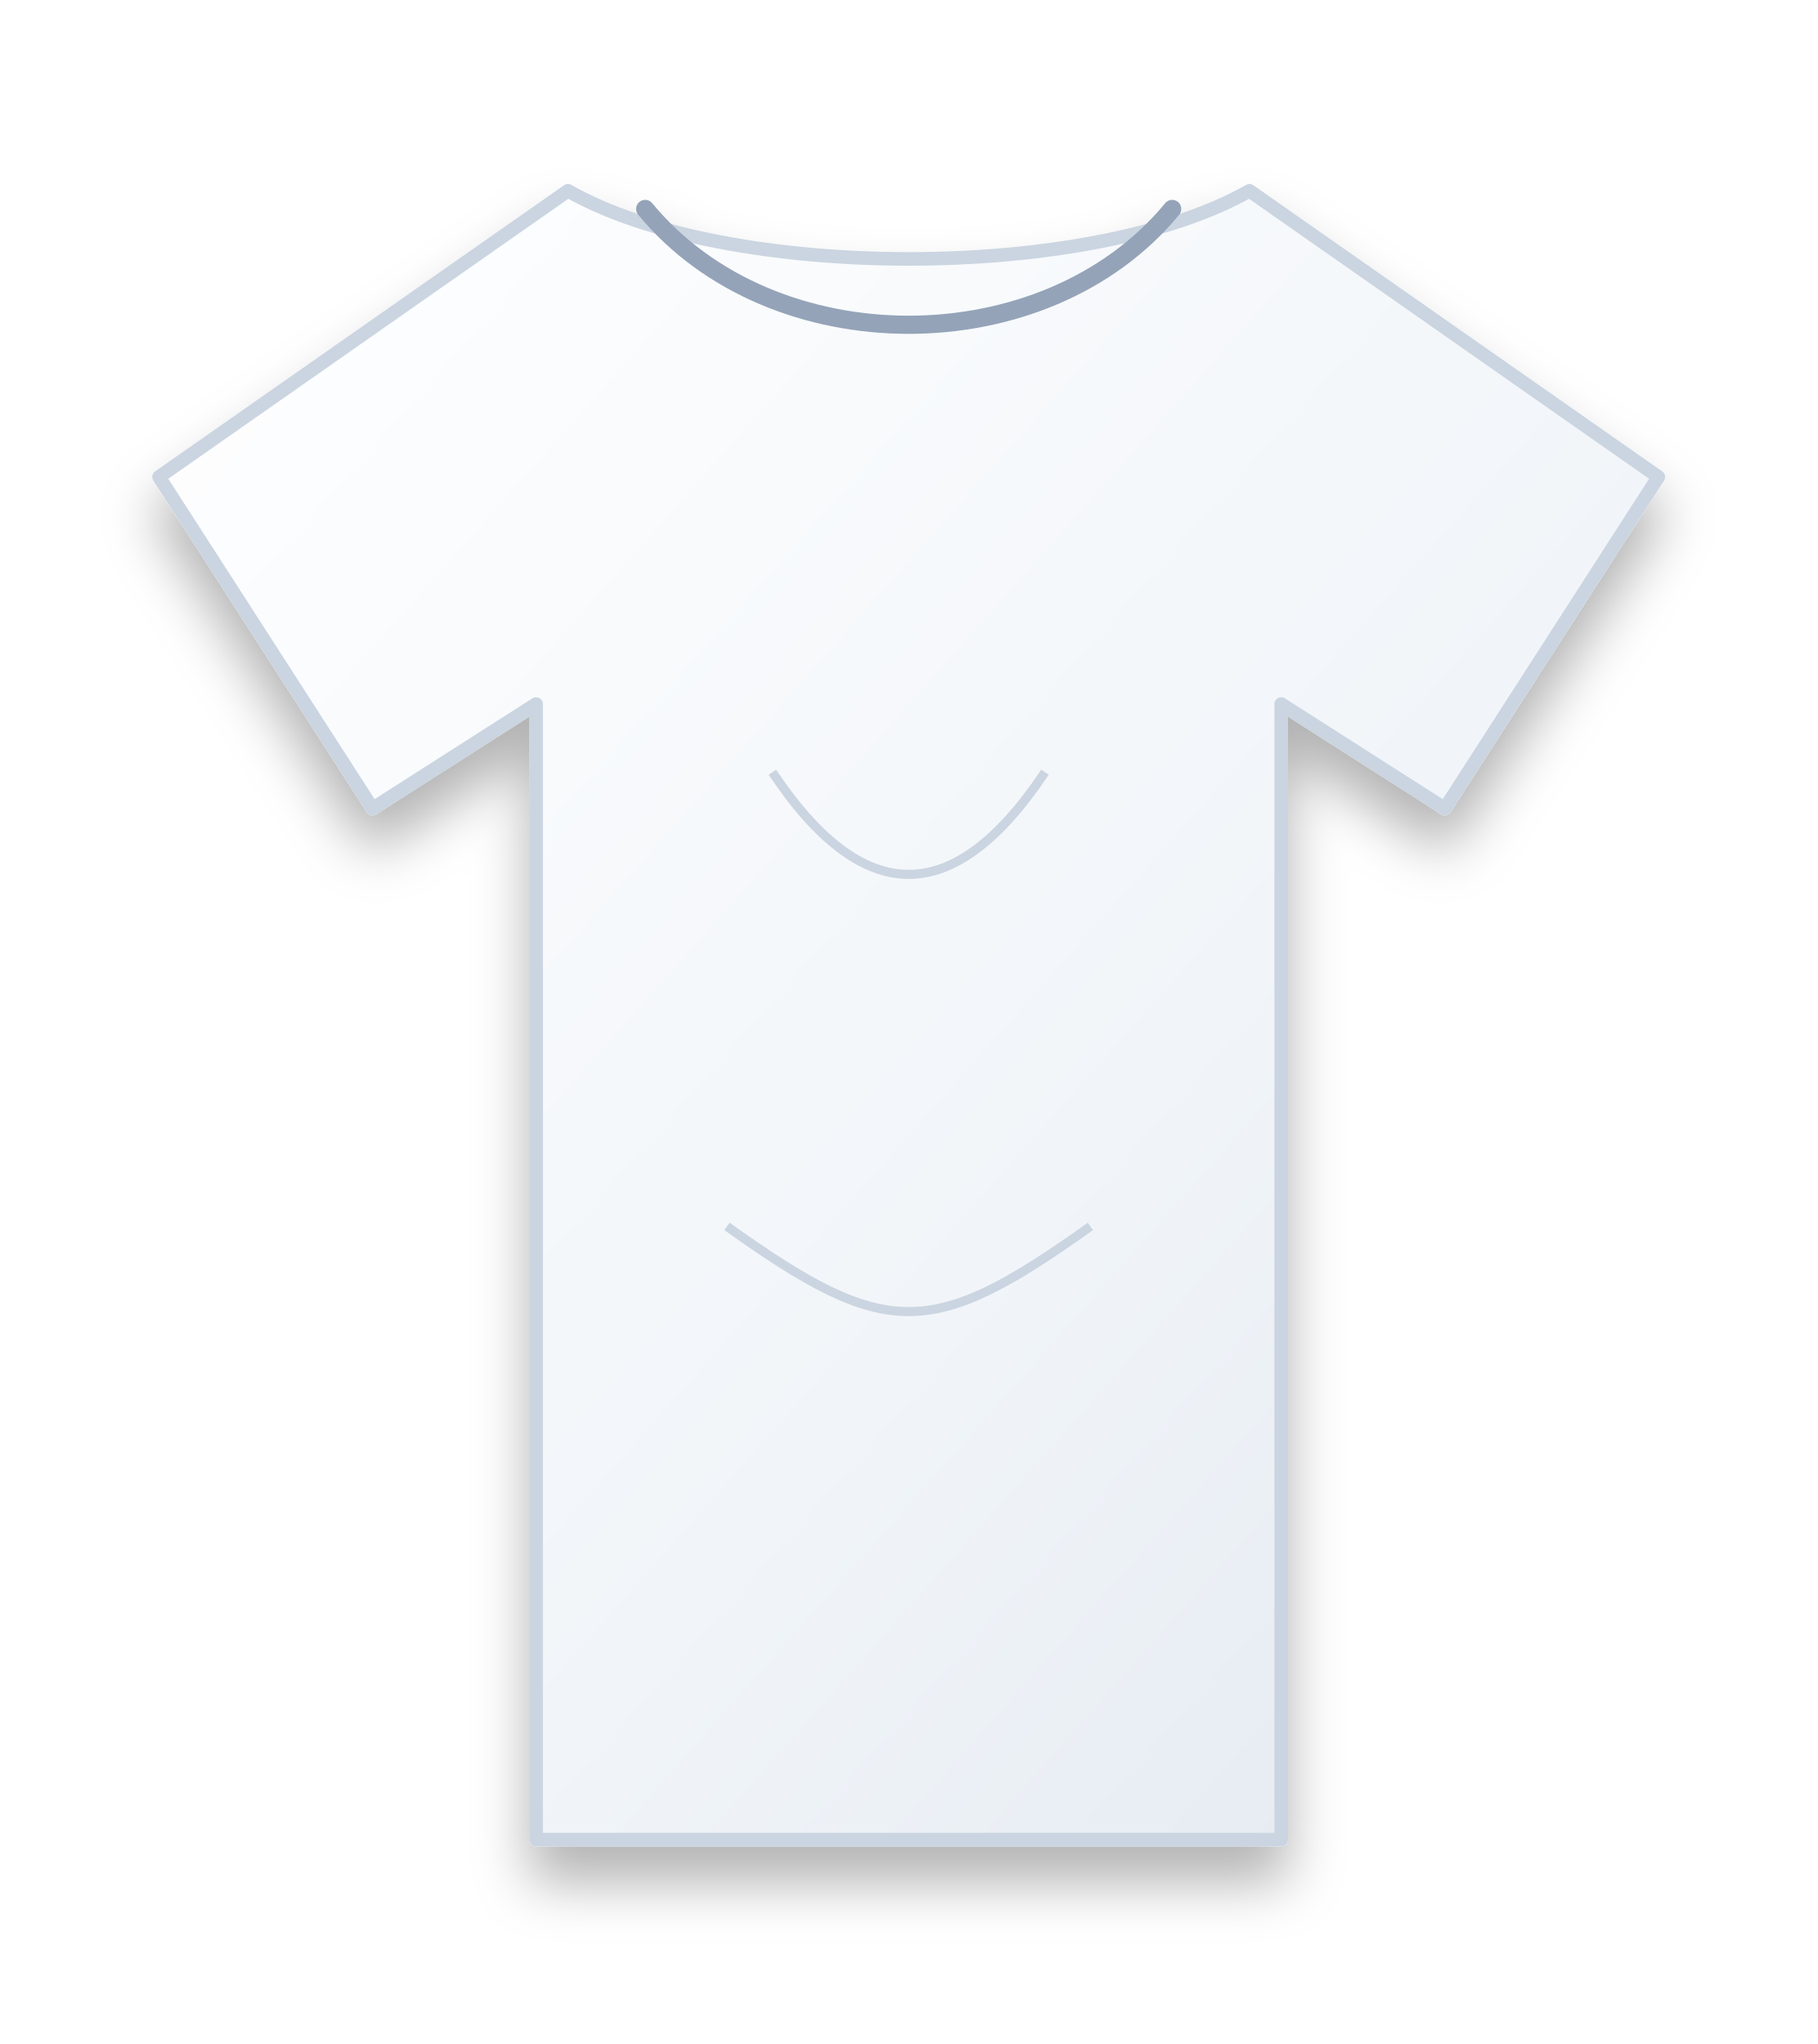
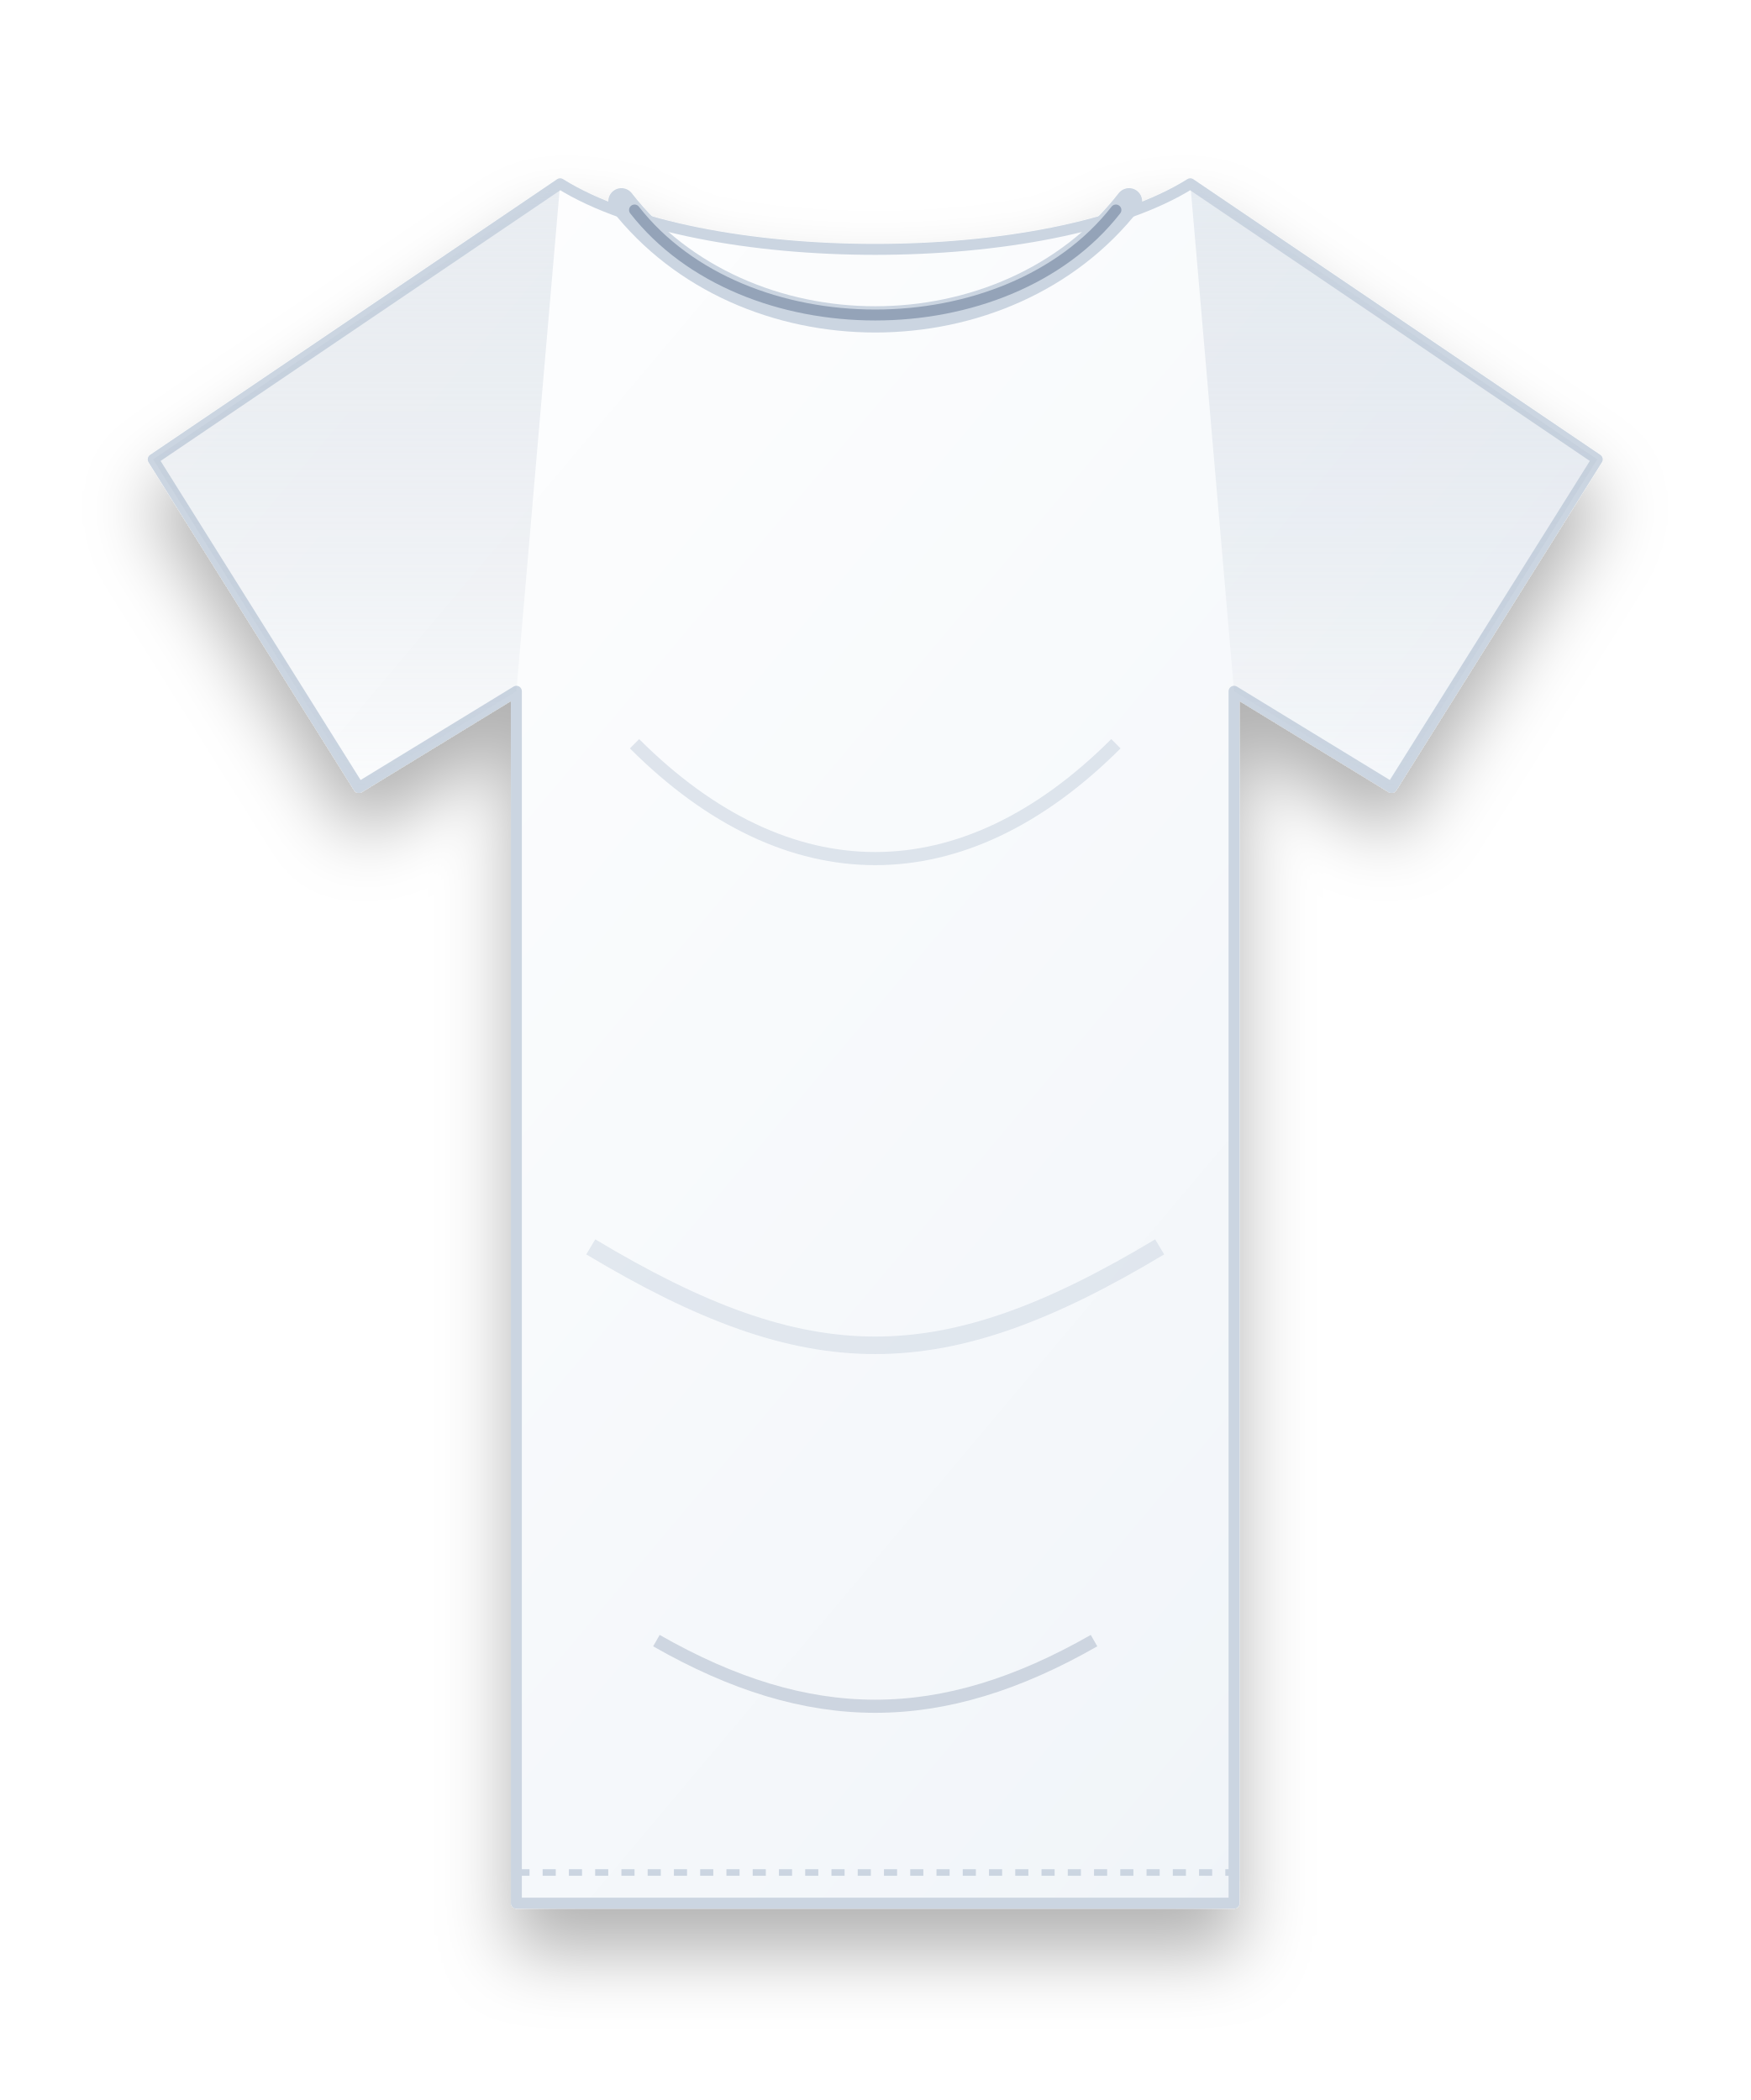
- <svg xmlns="http://www.w3.org/2000/svg" viewBox="0 0 400 450" width="100%" height="100%">
+ <svg xmlns="http://www.w3.org/2000/svg" viewBox="0 0 400 480" width="100%" height="100%">
  <defs>
-     <linearGradient id="whiteTeeGrad" x1="0%" y1="0%" x2="100%" y2="100%">
+     <linearGradient id="whiteCotton" x1="0%" y1="0%" x2="100%" y2="100%">
      <stop offset="0%" stop-color="#ffffff" />
-       <stop offset="60%" stop-color="#f1f5f9" />
+       <stop offset="45%" stop-color="#f8fafc" />
+       <stop offset="85%" stop-color="#f1f5f9" />
      <stop offset="100%" stop-color="#e2e8f0" />
    </linearGradient>
-     <filter id="garmentShadow" x="-10%" y="-10%" width="120%" height="120%">
-       <feDropShadow dx="0" dy="8" stdDeviation="6" flood-color="#000000" flood-opacity="0.3" />
+     <linearGradient id="whiteFoldShadow" x1="0%" y1="0%" x2="0%" y2="100%">
+       <stop offset="0%" stop-color="#cbd5e1" stop-opacity="0.4" />
+       <stop offset="100%" stop-color="#94a3b8" stop-opacity="0.0" />
+     </linearGradient>
+     <filter id="realisticShadow" x="-20%" y="-20%" width="140%" height="140%">
+       <feDropShadow dx="0" dy="10" stdDeviation="8" flood-color="#000000" flood-opacity="0.3" />
    </filter>
  </defs>
-   <g filter="url(#garmentShadow)">
-     <path d="M 125 42               C 160 62, 240 62, 275 42               L 365 105               L 318 178               L 282 155               L 282 405               L 118 405               L 118 155               L 82 178               L 35 105 Z" fill="url(#whiteTeeGrad)" stroke="#cbd5e1" stroke-width="3" stroke-linejoin="round" />
-     <path d="M 142 46 C 170 80, 230 80, 258 46" fill="none" stroke="#94a3b8" stroke-width="4" stroke-linecap="round" />
-     <path d="M 170 170 C 190 200, 210 200, 230 170" fill="none" stroke="#cbd5e1" stroke-width="2" />
-     <path d="M 160 270 C 195 295, 205 295, 240 270" fill="none" stroke="#cbd5e1" stroke-width="2" />
+   <g filter="url(#realisticShadow)">
+     <path d="M 128 42               C 160 62, 240 62, 272 42               L 365 105               L 318 180               L 282 158               L 282 435               L 118 435               L 118 158               L 82 180               L 35 105 Z" fill="url(#whiteCotton)" stroke="#cbd5e1" stroke-width="2.5" stroke-linejoin="round" />
+     <path d="M 128 42 L 35 105 L 82 180 L 118 158 Z" fill="url(#whiteFoldShadow)" />
+     <path d="M 272 42 L 365 105 L 318 180 L 282 158 Z" fill="url(#whiteFoldShadow)" />
+     <path d="M 142 46 C 170 82, 230 82, 258 46" fill="none" stroke="#cbd5e1" stroke-width="6" stroke-linecap="round" />
+     <path d="M 145 48 C 170 80, 230 80, 255 48" fill="none" stroke="#94a3b8" stroke-width="2.5" stroke-linecap="round" />
+     <path d="M 145 170 C 180 205, 220 205, 255 170" fill="none" stroke="#cbd5e1" stroke-width="3" opacity="0.6" />
+     <path d="M 135 285 C 185 315, 215 315, 265 285" fill="none" stroke="#cbd5e1" stroke-width="4" opacity="0.5" />
+     <path d="M 150 375 C 185 395, 215 395, 250 375" fill="none" stroke="#94a3b8" stroke-width="3" opacity="0.4" />
+     <line x1="118" y1="428" x2="282" y2="428" stroke="#cbd5e1" stroke-width="1.5" stroke-dasharray="3,3" />
  </g>
</svg>
